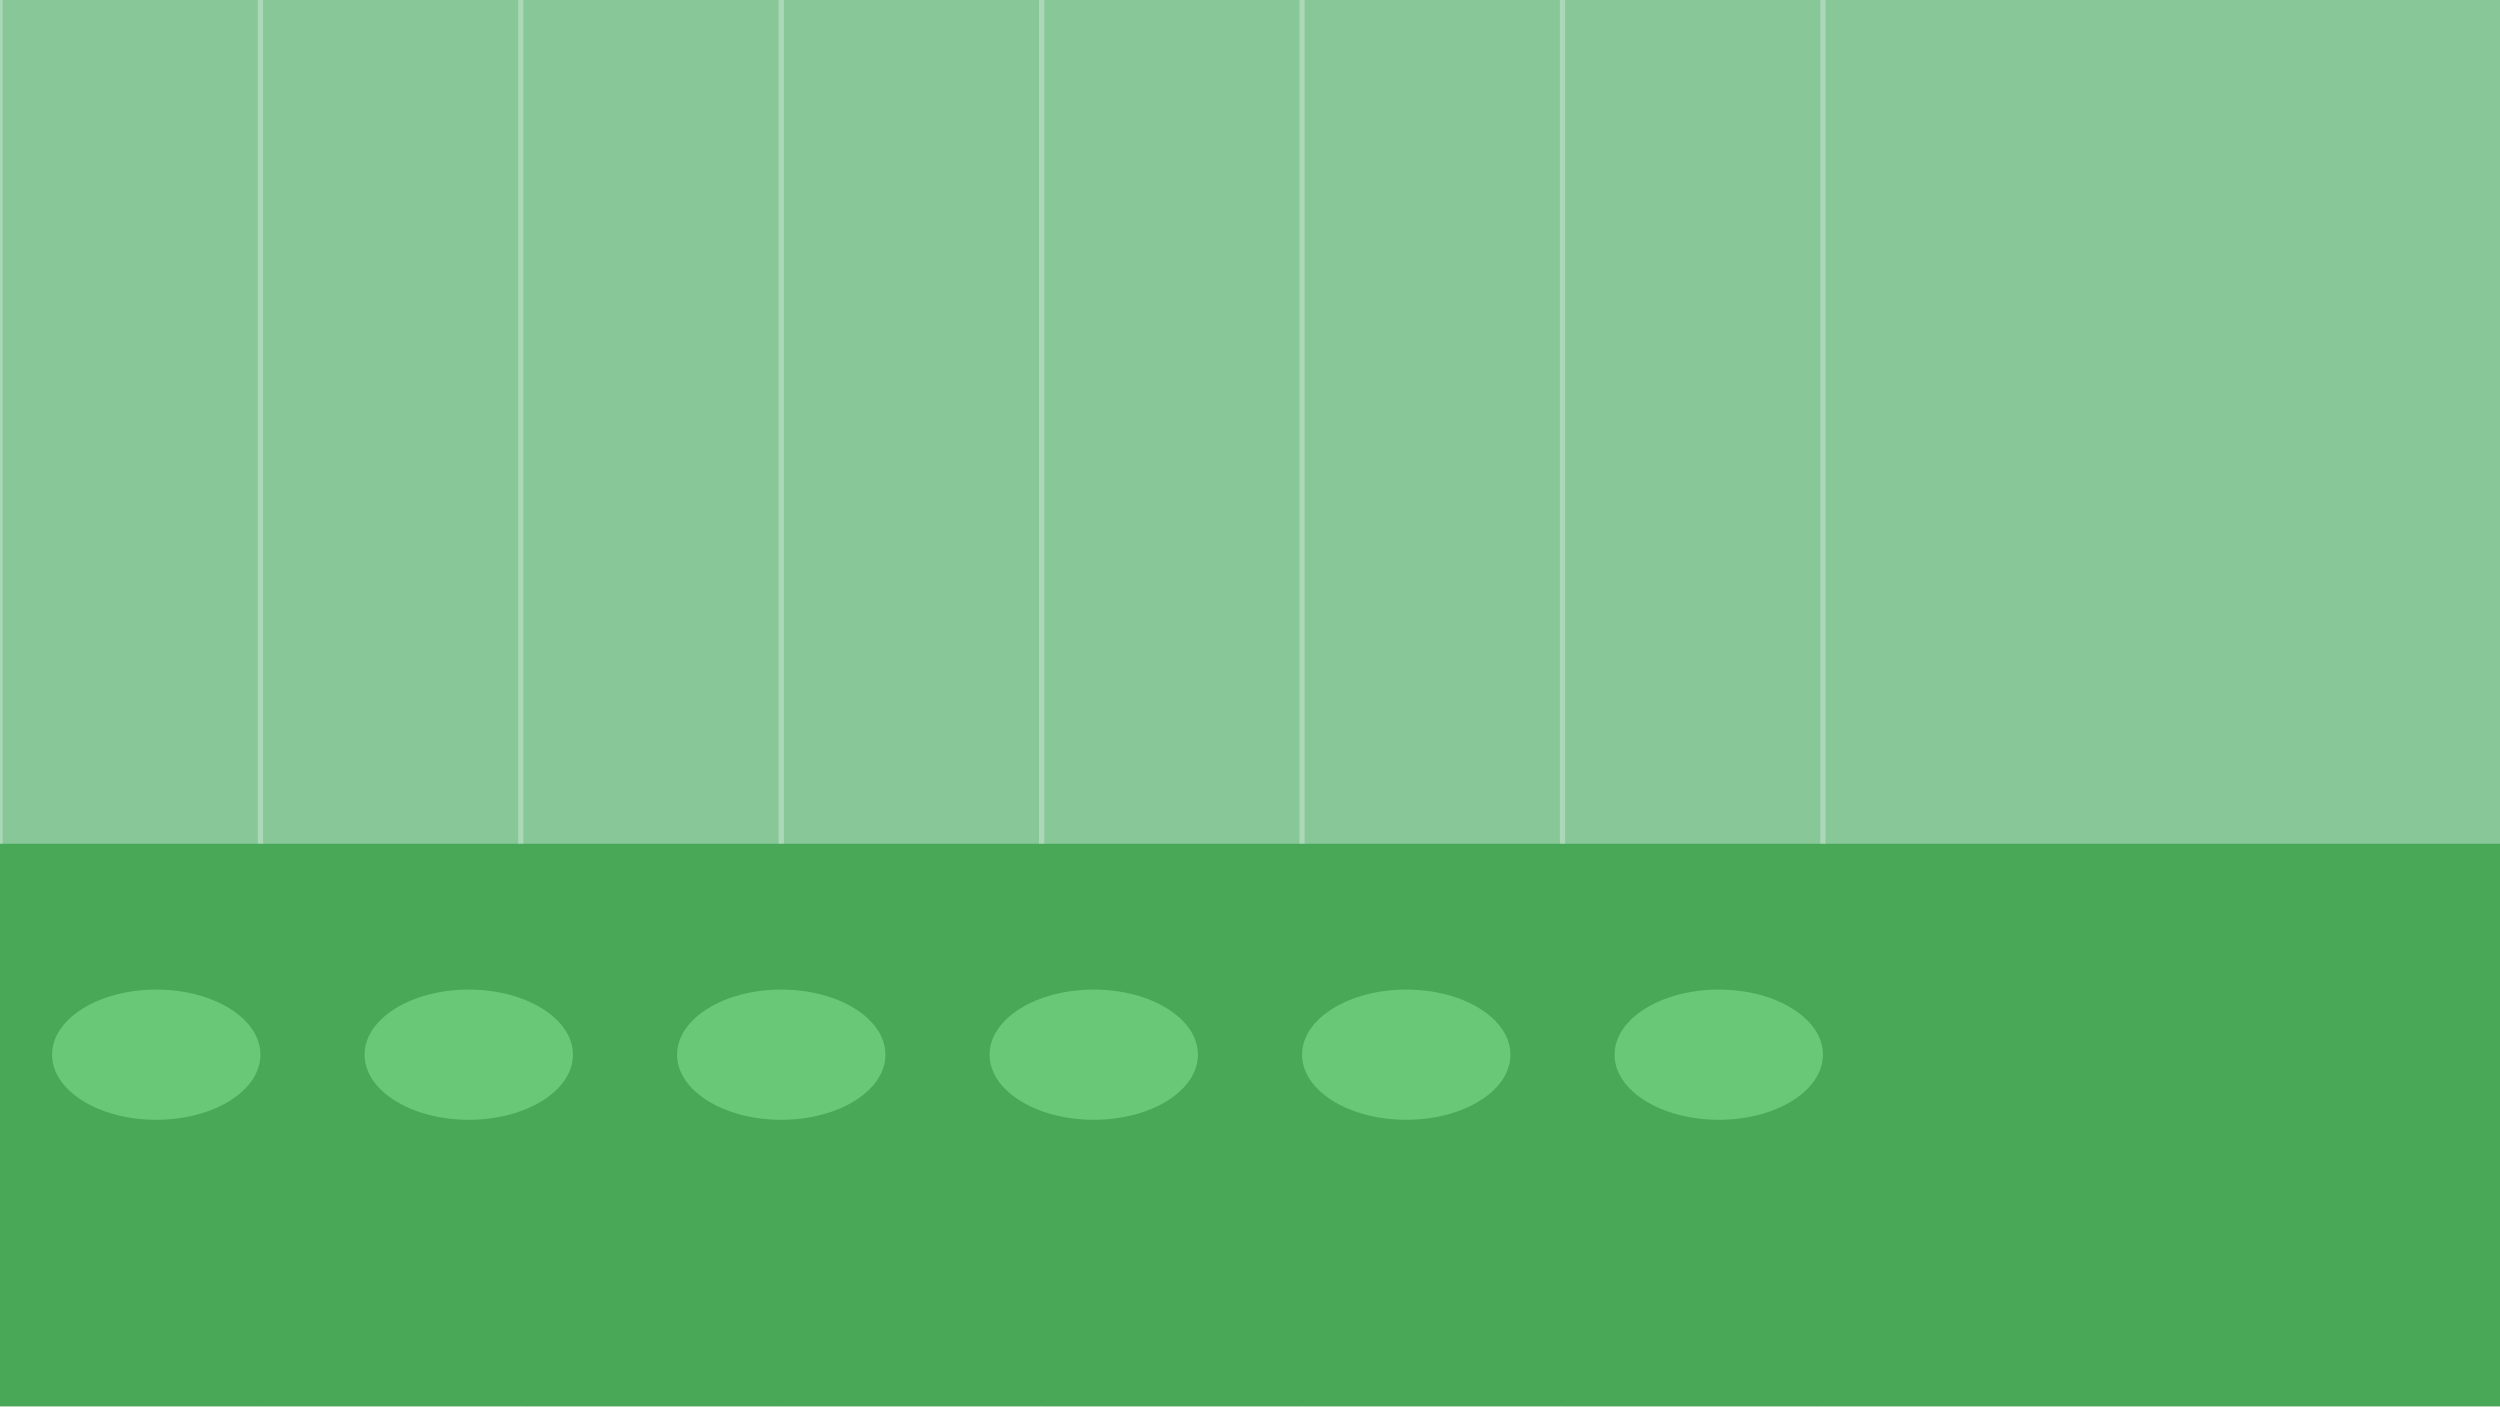
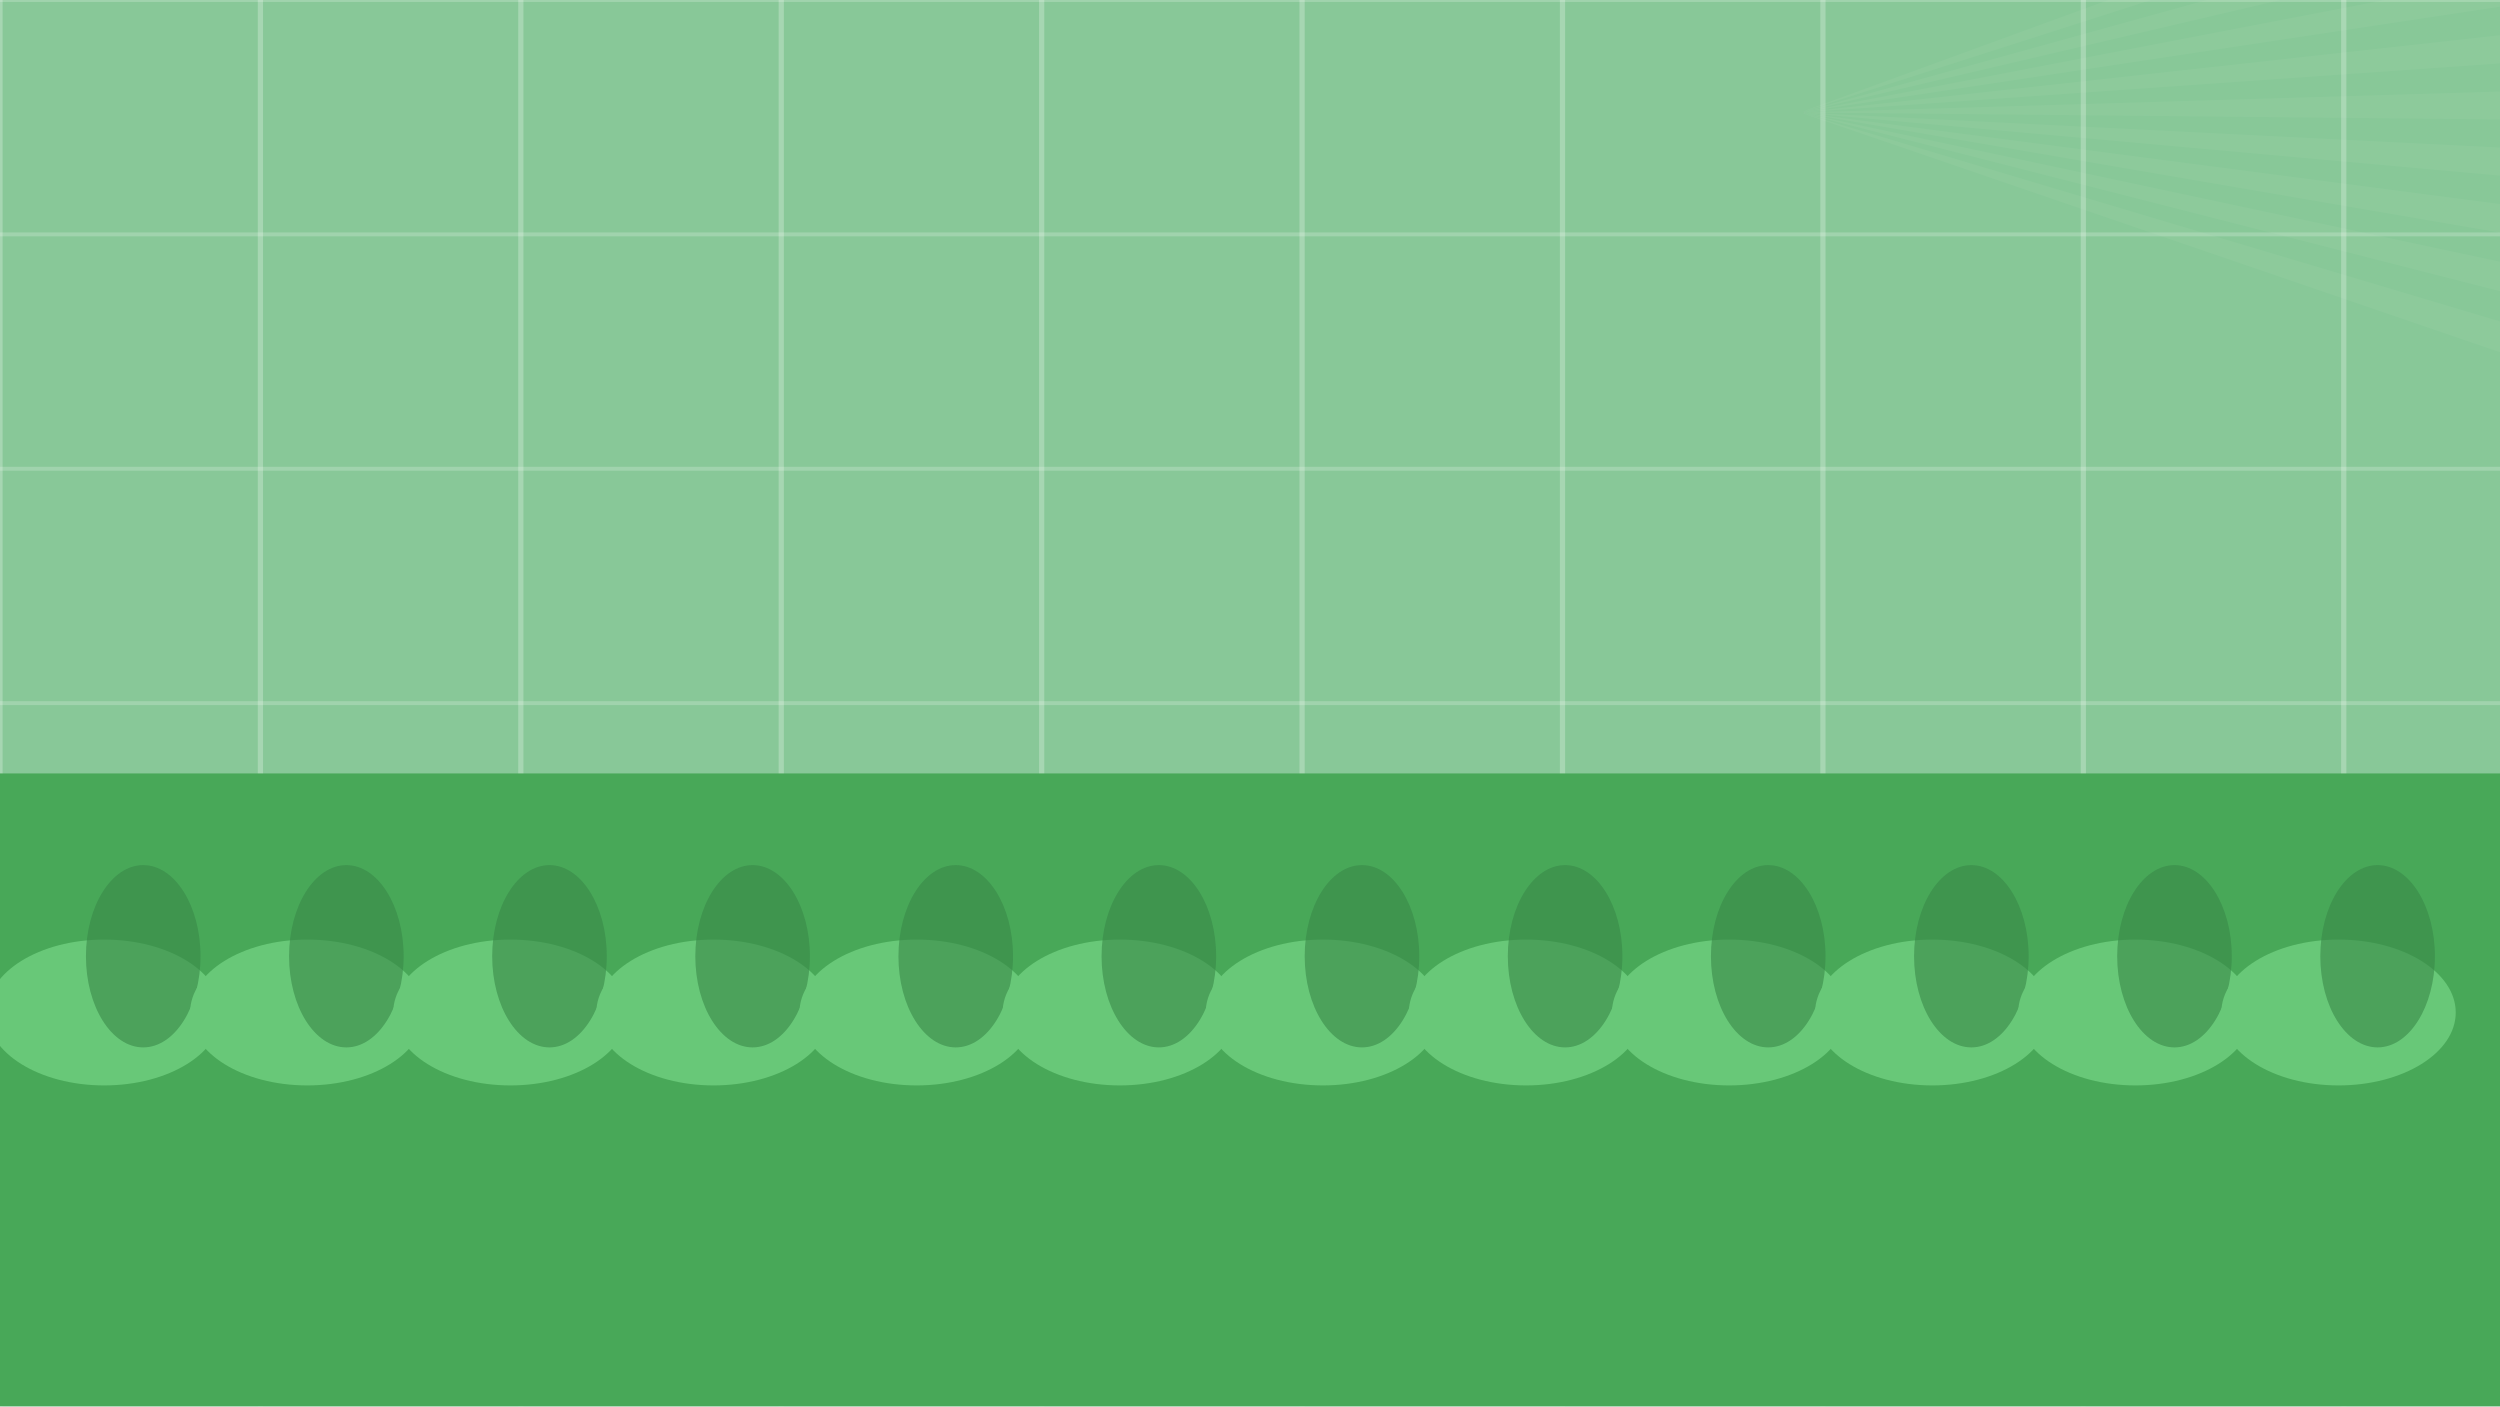
<svg xmlns="http://www.w3.org/2000/svg" viewBox="0 0 960 540" width="960" height="540">
+   <defs>
+     <linearGradient id="skyTop" x1="0" y1="0" x2="0" y2="1">
+       <stop offset="0%" stop-color="#1a1048" />
+       <stop offset="35%" stop-color="#3d2878" />
+       <stop offset="68%" stop-color="#284868" />
+       <stop offset="100%" stop-color="#0c1420" />
+     </linearGradient>
+     <linearGradient id="skyDay" x1="0" y1="0" x2="0" y2="1">
+       <stop offset="0%" stop-color="#7ec8ff" />
+       <stop offset="45%" stop-color="#a8d8f8" />
+       <stop offset="78%" stop-color="#e8c878" />
+       <stop offset="100%" stop-color="#88b868" />
+     </linearGradient>
+     <linearGradient id="skySunset" x1="0" y1="0" x2="0" y2="1">
+       <stop offset="0%" stop-color="#ff6b4a" />
+       <stop offset="28%" stop-color="#d84888" />
+       <stop offset="55%" stop-color="#683878" />
+       <stop offset="100%" stop-color="#120818" />
+     </linearGradient>
+     <linearGradient id="haze" x1="0" y1="0.4" x2="0" y2="1">
+       <stop offset="0%" stop-color="#fff" stop-opacity="0" />
+       <stop offset="100%" stop-color="#c8d8f0" stop-opacity="0.22" />
+     </linearGradient>
+     <filter id="softGlow" x="-40%" y="-40%" width="180%" height="180%">
+       <feGaussianBlur stdDeviation="4" result="b" />
+       <feMerge>
+         <feMergeNode in="b" />
+         <feMergeNode in="SourceGraphic" />
+       </feMerge>
+     </filter>
+     <filter id="neonGlow" x="-60%" y="-60%" width="220%" height="220%">
+       <feGaussianBlur stdDeviation="6" result="b" />
+       <feMerge>
+         <feMergeNode in="b" />
+         <feMergeNode in="b" />
+         <feMergeNode in="SourceGraphic" />
+       </feMerge>
+     </filter>
+     <filter id="paintSoft" x="-2%" y="-2%" width="104%" height="104%">
+       <feGaussianBlur stdDeviation="0.6" />
+     </filter>
+     <radialGradient id="sunDisc" cx="0.5" cy="0.5" r="0.5">
+       <stop offset="0%" stop-color="#fff8e8" />
+       <stop offset="55%" stop-color="#ffd080" />
+       <stop offset="100%" stop-color="#ff904000" />
+     </radialGradient>
+     <radialGradient id="moonGlow" cx="0.5" cy="0.5" r="0.5">
+       <stop offset="0%" stop-color="#fffef8" />
+       <stop offset="40%" stop-color="#e8e0f0" />
+       <stop offset="100%" stop-color="#e8e0f000" />
+     </radialGradient>
+   </defs>
  <rect width="960" height="540" fill="#88c898" />
-   <line x1="0" y1="0" x2="0" y2="540" stroke="#fff" stroke-width="2" opacity="0.3" />
-   <line x1="100" y1="0" x2="100" y2="540" stroke="#fff" stroke-width="2" opacity="0.3" />
-   <line x1="200" y1="0" x2="200" y2="540" stroke="#fff" stroke-width="2" opacity="0.3" />
-   <line x1="300" y1="0" x2="300" y2="540" stroke="#fff" stroke-width="2" opacity="0.3" />
-   <line x1="400" y1="0" x2="400" y2="540" stroke="#fff" stroke-width="2" opacity="0.3" />
-   <line x1="500" y1="0" x2="500" y2="540" stroke="#fff" stroke-width="2" opacity="0.3" />
-   <line x1="600" y1="0" x2="600" y2="540" stroke="#fff" stroke-width="2" opacity="0.3" />
-   <line x1="700" y1="0" x2="700" y2="540" stroke="#fff" stroke-width="2" opacity="0.3" />
-   <rect x="0" y="324" width="960" height="216" fill="#48a858" />
-   <ellipse cx="60" cy="405" rx="40" ry="25" fill="#68c878" />
-   <ellipse cx="180" cy="405" rx="40" ry="25" fill="#68c878" />
-   <ellipse cx="300" cy="405" rx="40" ry="25" fill="#68c878" />
-   <ellipse cx="420" cy="405" rx="40" ry="25" fill="#68c878" />
-   <ellipse cx="540" cy="405" rx="40" ry="25" fill="#68c878" />
-   <ellipse cx="660" cy="405" rx="40" ry="25" fill="#68c878" />
+   <line x1="0" y1="0" x2="0" y2="540" stroke="#fff" stroke-width="2" opacity="0.25" />
+   <line x1="100" y1="0" x2="100" y2="540" stroke="#fff" stroke-width="2" opacity="0.25" />
+   <line x1="200" y1="0" x2="200" y2="540" stroke="#fff" stroke-width="2" opacity="0.25" />
+   <line x1="300" y1="0" x2="300" y2="540" stroke="#fff" stroke-width="2" opacity="0.25" />
+   <line x1="400" y1="0" x2="400" y2="540" stroke="#fff" stroke-width="2" opacity="0.25" />
+   <line x1="500" y1="0" x2="500" y2="540" stroke="#fff" stroke-width="2" opacity="0.25" />
+   <line x1="600" y1="0" x2="600" y2="540" stroke="#fff" stroke-width="2" opacity="0.25" />
+   <line x1="700" y1="0" x2="700" y2="540" stroke="#fff" stroke-width="2" opacity="0.25" />
+   <line x1="800" y1="0" x2="800" y2="540" stroke="#fff" stroke-width="2" opacity="0.25" />
+   <line x1="900" y1="0" x2="900" y2="540" stroke="#fff" stroke-width="2" opacity="0.25" />
+   <line x1="0" y1="0" x2="960" y2="0" stroke="#fff" stroke-width="1.5" opacity="0.2" />
+   <line x1="0" y1="90" x2="960" y2="90" stroke="#fff" stroke-width="1.5" opacity="0.2" />
+   <line x1="0" y1="180" x2="960" y2="180" stroke="#fff" stroke-width="1.5" opacity="0.2" />
+   <line x1="0" y1="270" x2="960" y2="270" stroke="#fff" stroke-width="1.5" opacity="0.2" />
+   <line x1="0" y1="360" x2="960" y2="360" stroke="#fff" stroke-width="1.5" opacity="0.2" />
+   <line x1="0" y1="450" x2="960" y2="450" stroke="#fff" stroke-width="1.5" opacity="0.2" />
+   <rect x="0" y="297" width="960" height="243" fill="#48a858" />
+   <ellipse cx="40" cy="388.8" rx="45" ry="28" fill="#68c878" />
+   <ellipse cx="55" cy="367.2" rx="22" ry="35" fill="#388848" opacity="0.6" />
+   <ellipse cx="118" cy="388.8" rx="45" ry="28" fill="#68c878" />
+   <ellipse cx="133" cy="367.2" rx="22" ry="35" fill="#388848" opacity="0.6" />
+   <ellipse cx="196" cy="388.8" rx="45" ry="28" fill="#68c878" />
+   <ellipse cx="211" cy="367.2" rx="22" ry="35" fill="#388848" opacity="0.6" />
+   <ellipse cx="274" cy="388.8" rx="45" ry="28" fill="#68c878" />
+   <ellipse cx="289" cy="367.2" rx="22" ry="35" fill="#388848" opacity="0.6" />
+   <ellipse cx="352" cy="388.8" rx="45" ry="28" fill="#68c878" />
+   <ellipse cx="367" cy="367.2" rx="22" ry="35" fill="#388848" opacity="0.6" />
+   <ellipse cx="430" cy="388.8" rx="45" ry="28" fill="#68c878" />
+   <ellipse cx="445" cy="367.2" rx="22" ry="35" fill="#388848" opacity="0.6" />
+   <ellipse cx="508" cy="388.8" rx="45" ry="28" fill="#68c878" />
+   <ellipse cx="523" cy="367.2" rx="22" ry="35" fill="#388848" opacity="0.6" />
+   <ellipse cx="586" cy="388.8" rx="45" ry="28" fill="#68c878" />
+   <ellipse cx="601" cy="367.2" rx="22" ry="35" fill="#388848" opacity="0.6" />
+   <ellipse cx="664" cy="388.8" rx="45" ry="28" fill="#68c878" />
+   <ellipse cx="679" cy="367.2" rx="22" ry="35" fill="#388848" opacity="0.6" />
+   <ellipse cx="742" cy="388.8" rx="45" ry="28" fill="#68c878" />
+   <ellipse cx="757" cy="367.2" rx="22" ry="35" fill="#388848" opacity="0.6" />
+   <ellipse cx="820" cy="388.8" rx="45" ry="28" fill="#68c878" />
+   <ellipse cx="835" cy="367.2" rx="22" ry="35" fill="#388848" opacity="0.6" />
+   <ellipse cx="898" cy="388.8" rx="45" ry="28" fill="#68c878" />
+   <ellipse cx="913" cy="367.2" rx="22" ry="35" fill="#388848" opacity="0.6" />
+   <polygon points="691.2,43.2 1299.914,-178.998 1308.312,-154.478" fill="#fff8e8" opacity="0.04" />
+   <polygon points="691.2,43.2 1315.724,-129.642 1322.136,-104.529" fill="#fff8e8" opacity="0.04" />
+   <polygon points="691.2,43.2 1327.539,-79.181 1331.924,-53.636" fill="#fff8e8" opacity="0.04" />
+   <polygon points="691.2,43.2 1335.284,-27.936 1337.613,-2.123" fill="#fff8e8" opacity="0.04" />
+   <polygon points="691.2,43.2 1338.908,23.763 1339.168,49.68" fill="#fff8e8" opacity="0.04" />
+   <polygon points="691.2,43.2 1338.39,75.587 1336.577,101.441" fill="#fff8e8" opacity="0.04" />
+   <polygon points="691.2,43.2 1333.732,127.203 1329.859,152.83" fill="#fff8e8" opacity="0.04" />
+   <polygon points="691.2,43.2 1324.964,178.282 1319.055,203.518" fill="#fff8e8" opacity="0.04" />
+   <polygon points="691.2,43.2 1312.142,228.497 1304.235,253.18" fill="#fff8e8" opacity="0.04" />
</svg>
